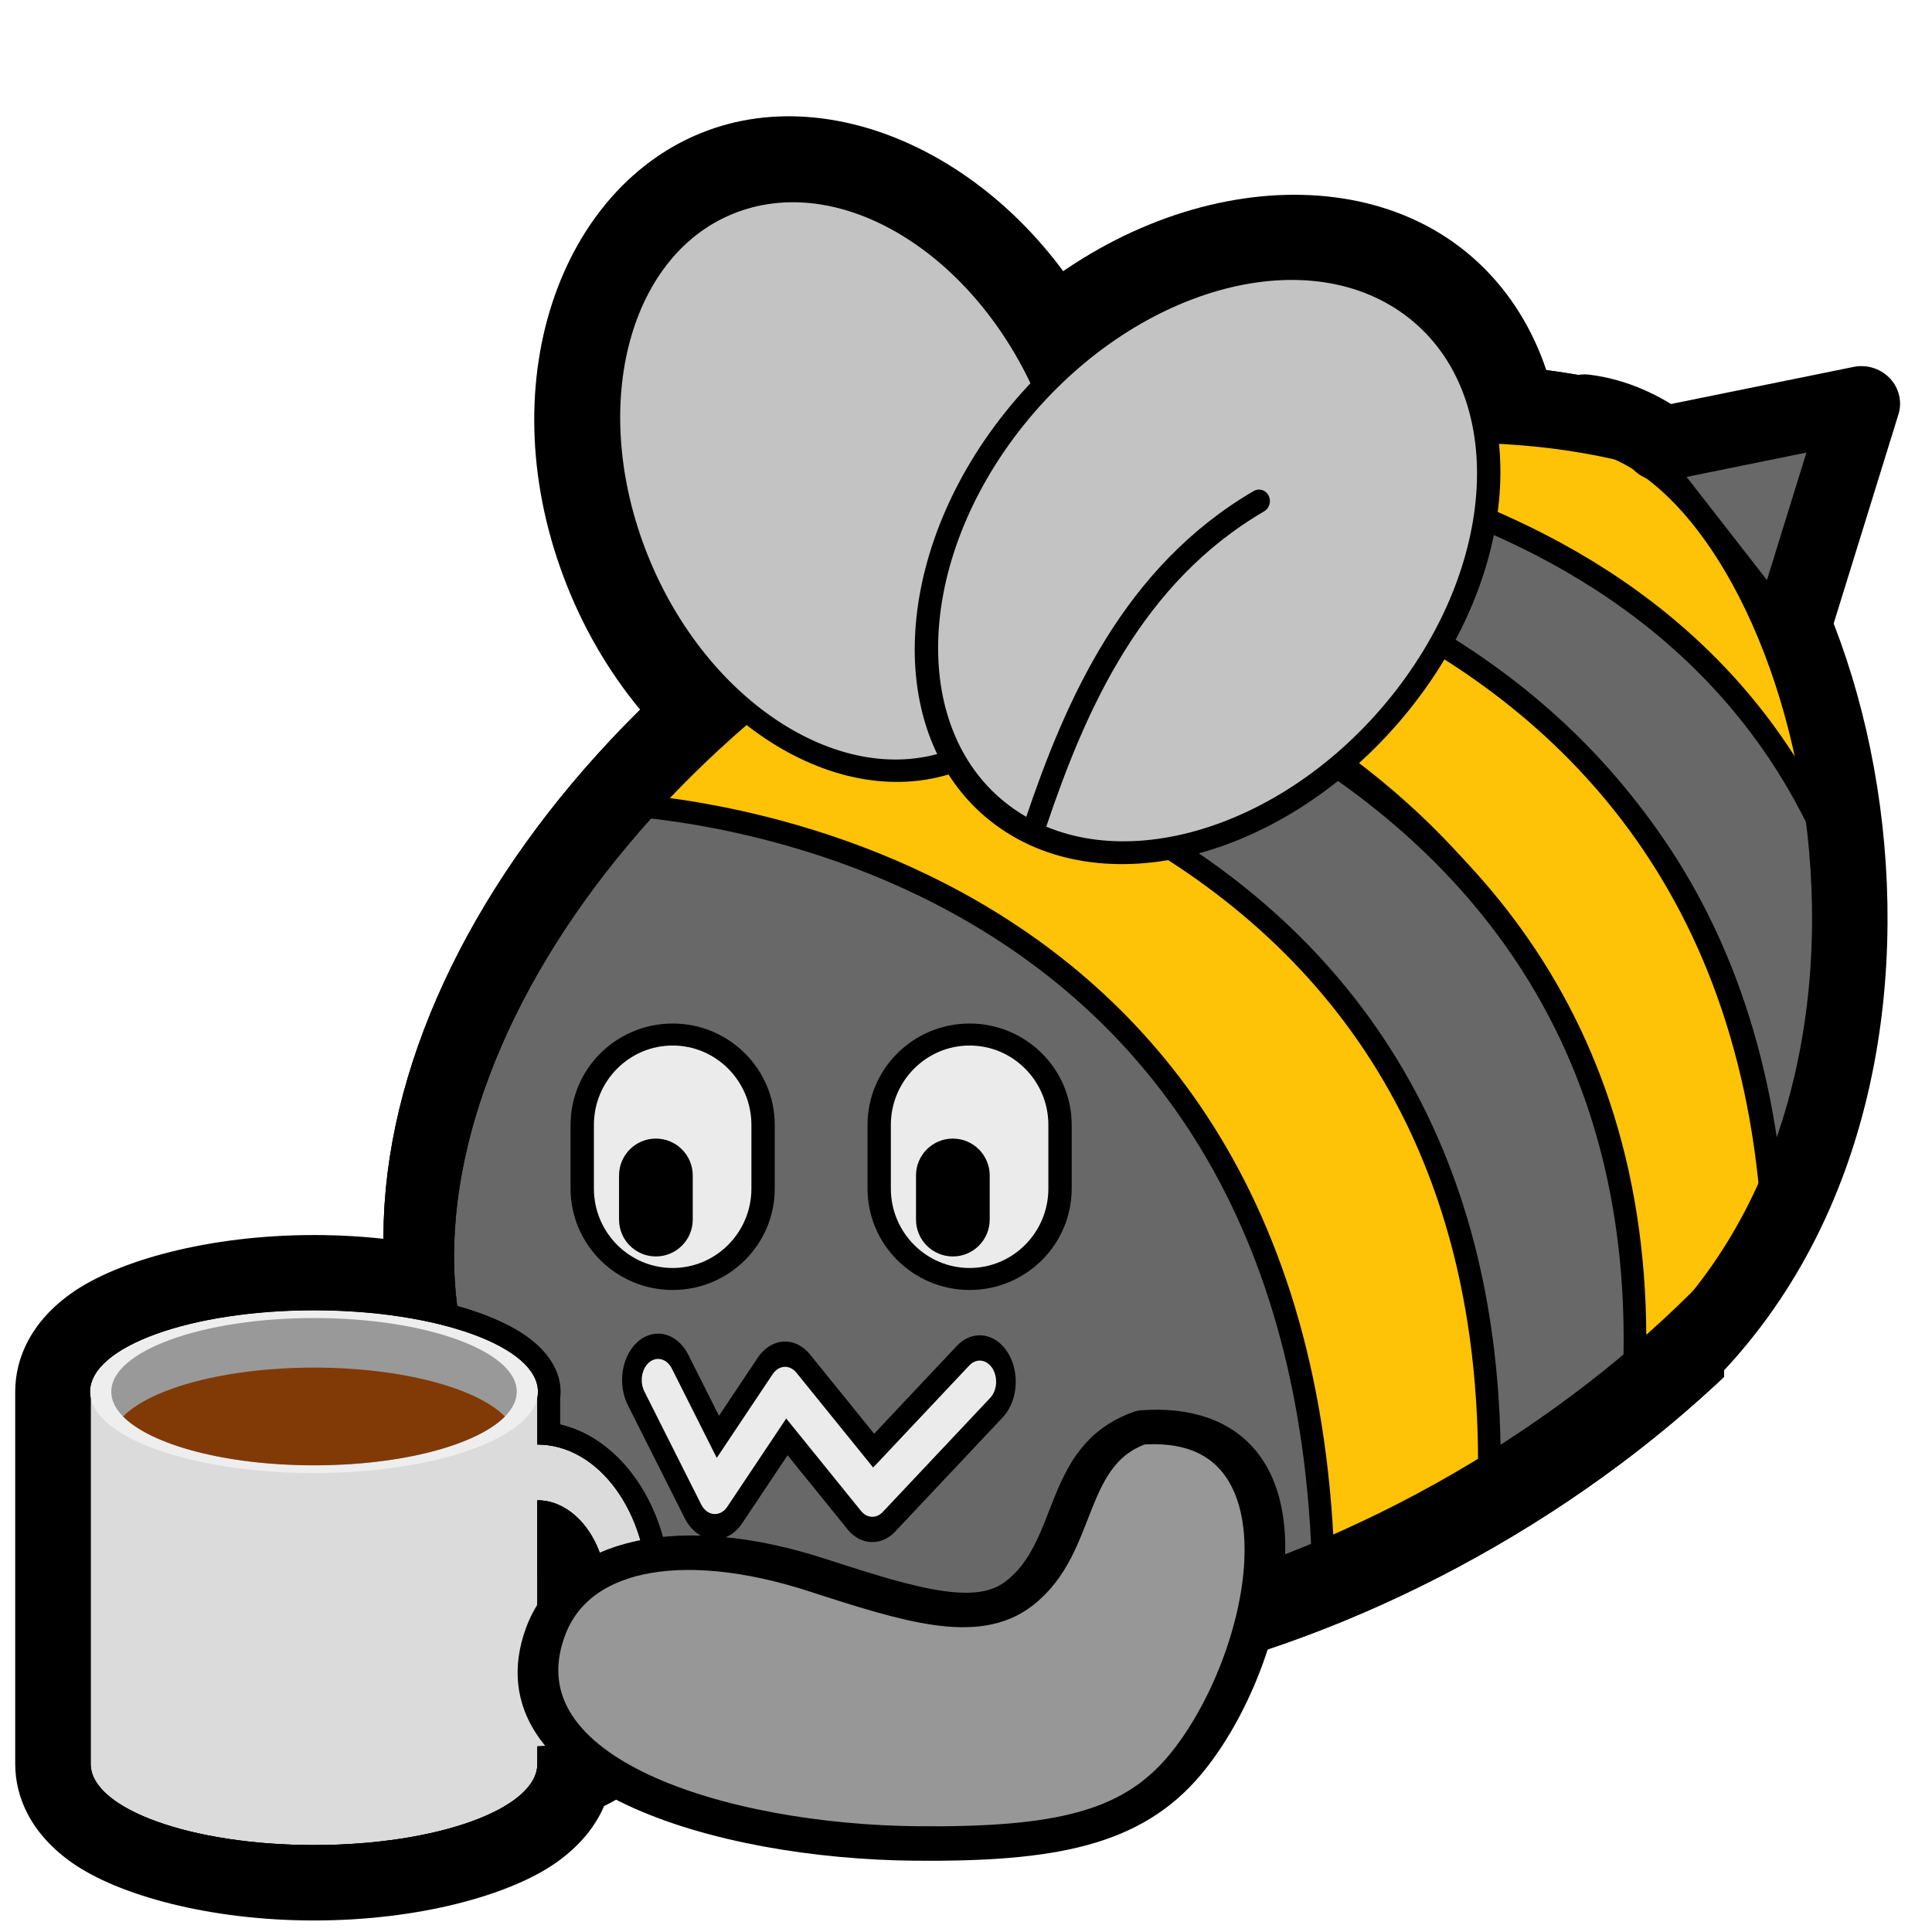
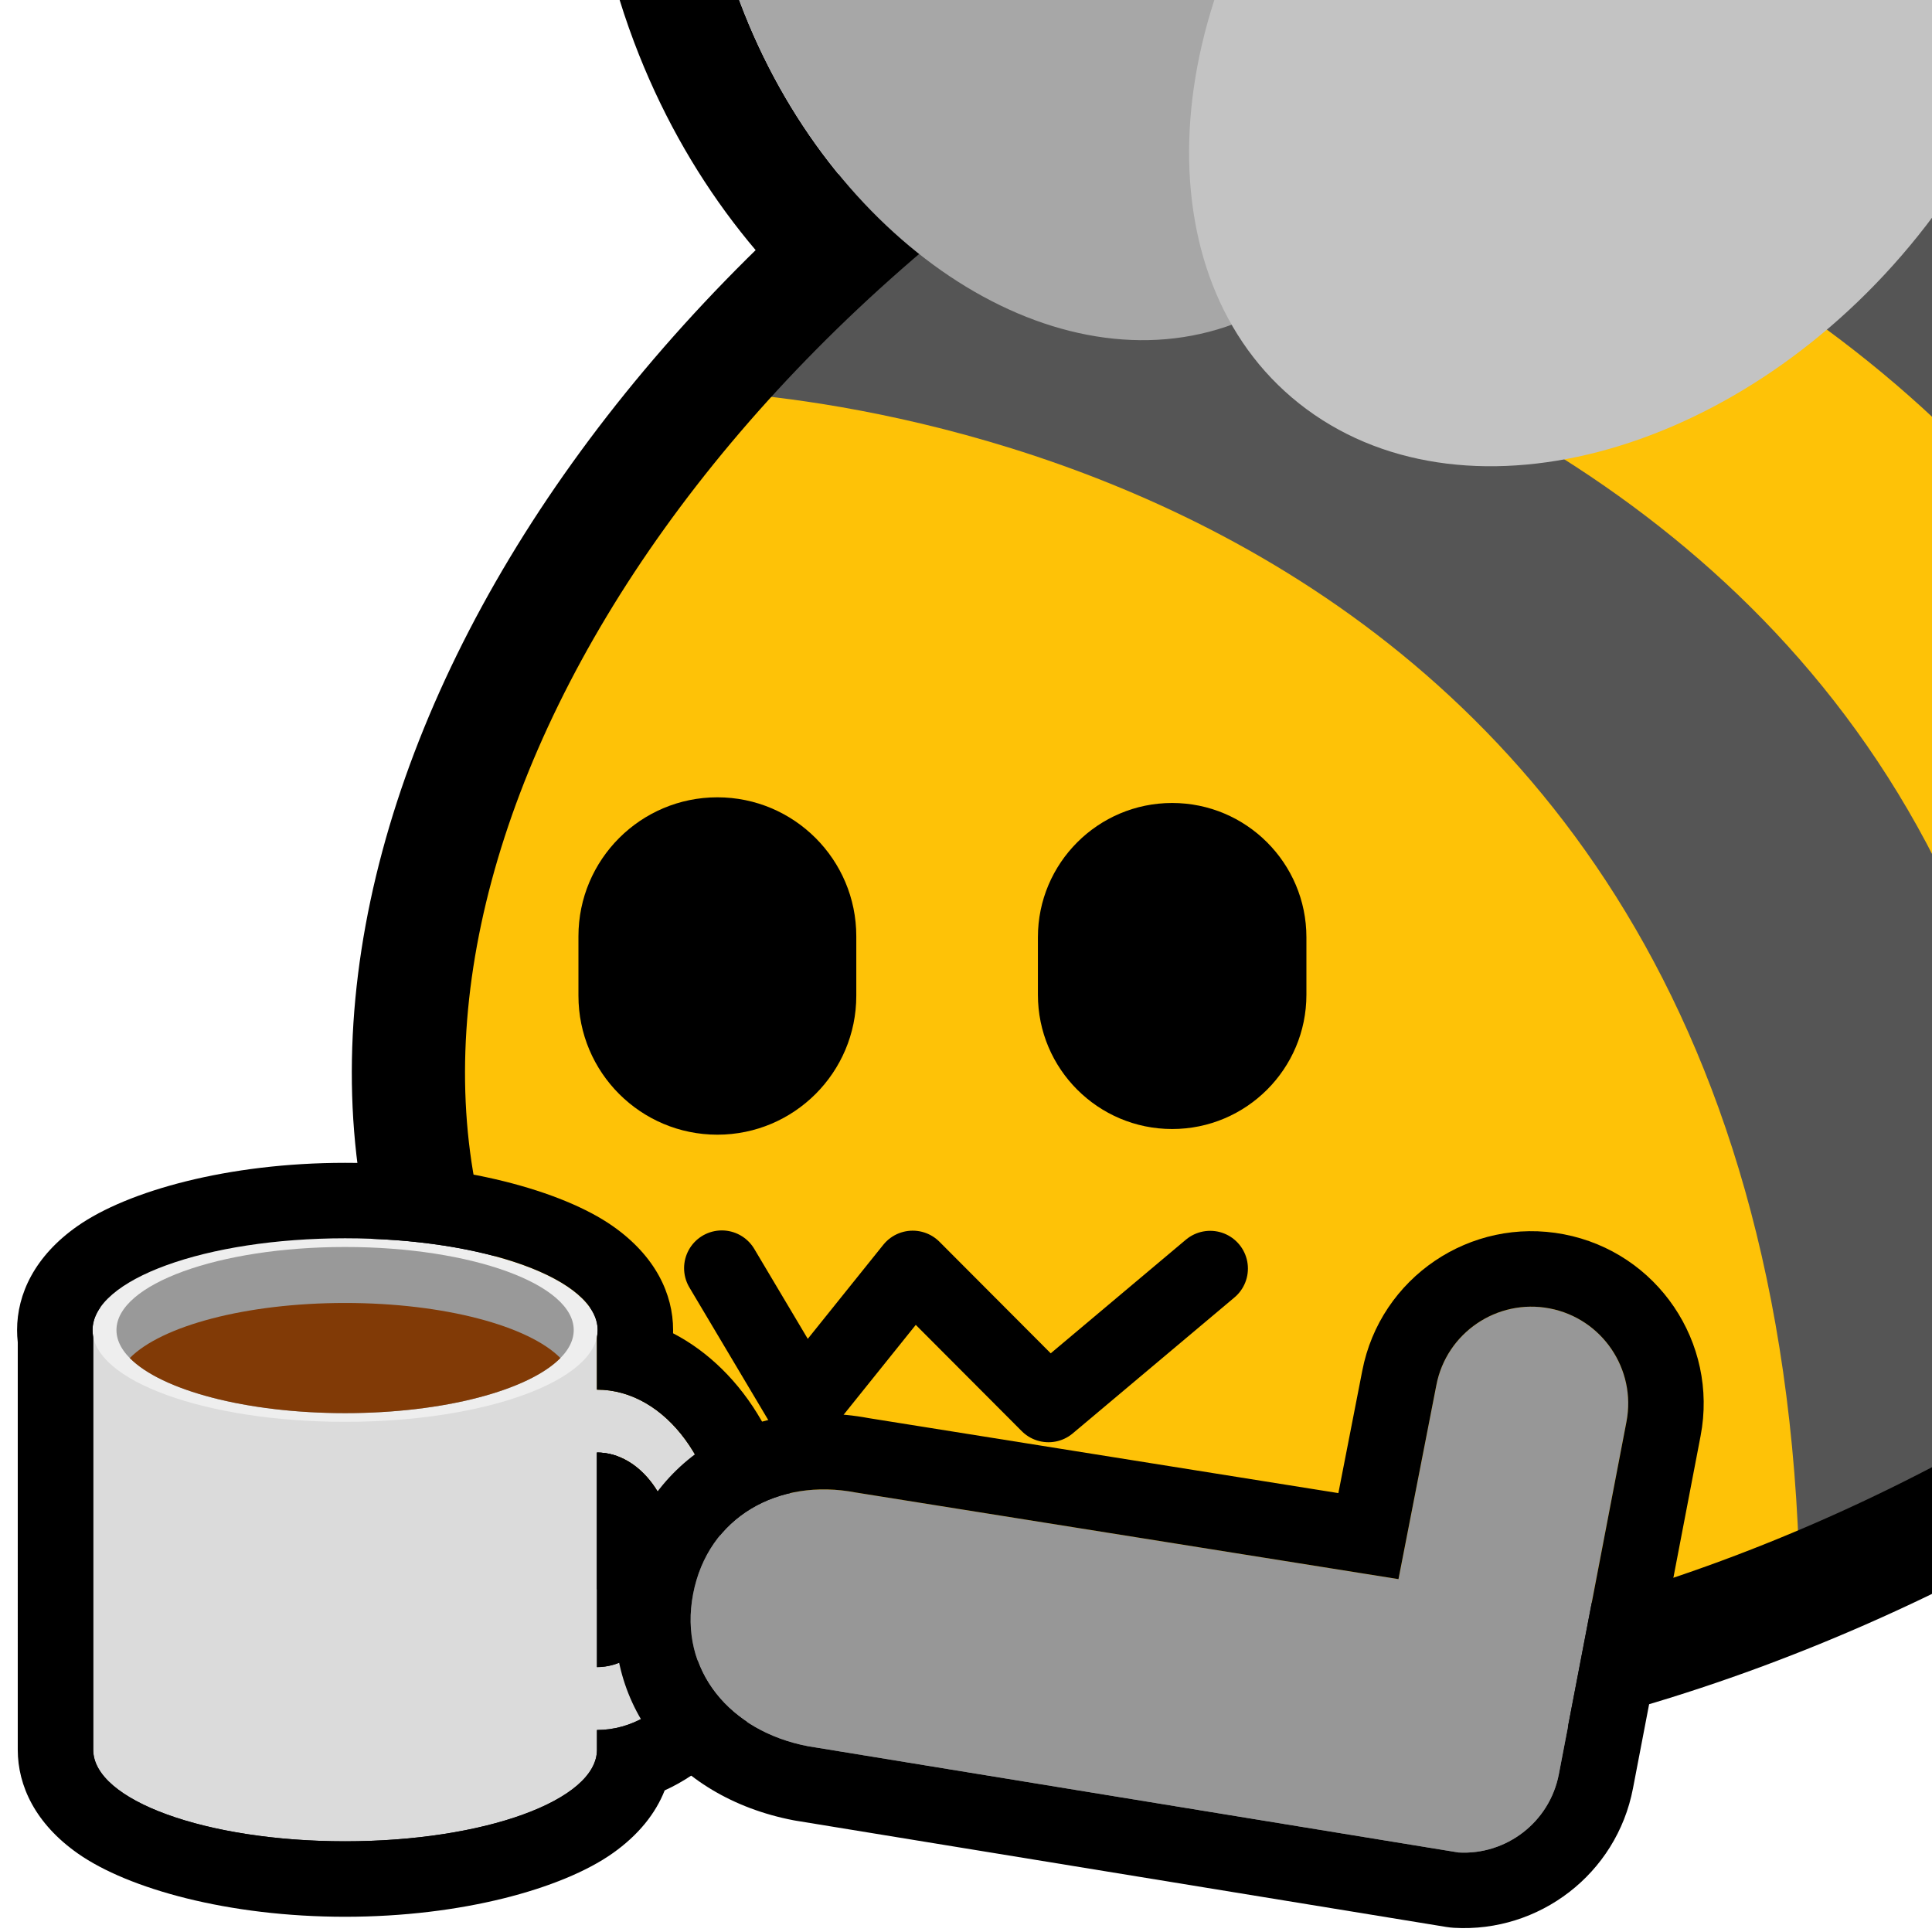
<svg xmlns="http://www.w3.org/2000/svg" width="100%" height="100%" viewBox="0 0 256 256" version="1.1" xml:space="preserve" style="fill-rule:evenodd;clip-rule:evenodd;stroke-linecap:round;stroke-linejoin:round;stroke-miterlimit:1.5;">
-   <g transform="matrix(1,0,0,1,0,-1124)">
-     <g id="blobbee_mug" transform="matrix(1,0,0,1,0,1124.35)">
-       <rect x="0" y="0" width="256" height="256" style="fill:none;" />
-       <g id="Mug-outline" transform="matrix(1.04721,0,0,1.04721,-7.11329,-1290.26)">
-         <path d="M84.329,1407.54C92.288,1411.93 98.342,1421.63 98.342,1433.63C98.342,1446.17 91.724,1456.2 83.23,1460.28C82.128,1462.86 80.154,1465.34 77.106,1467.48C71.353,1471.51 59.874,1474.76 46.525,1474.76C33.175,1474.76 21.697,1471.51 15.943,1467.48C10.802,1463.88 8.717,1459.28 8.717,1454.94L8.717,1407.85C8.717,1403.51 10.802,1398.91 15.943,1395.31C21.697,1391.28 33.175,1388.03 46.525,1388.03C59.874,1388.03 71.353,1391.28 77.106,1395.31C82.125,1398.83 84.231,1403.29 84.329,1407.54ZM18.266,1407.85L18.266,1454.94C18.266,1460.61 30.929,1465.21 46.525,1465.21C62.121,1465.21 74.783,1460.61 74.783,1454.94L74.783,1452.72C82.515,1452.72 88.793,1444.16 88.793,1433.63C88.793,1423.09 82.515,1414.53 74.783,1414.53L74.783,1407.85C74.783,1402.18 62.121,1397.58 46.525,1397.58C30.929,1397.58 18.266,1402.18 18.266,1407.85ZM74.783,1445.66L74.783,1421.59C79.658,1421.59 83.615,1426.98 83.615,1433.63C83.615,1440.27 79.658,1445.66 74.783,1445.66Z" />
-       </g>
-       <g id="Bee" transform="matrix(0.887478,0,0,0.887478,40.7668,14.7556)">
-         <clipPath id="_clip1">
-           <path d="M211.459,180.054L211.81,292.616L-149.134,300.059L-149.079,-101.624L191.49,-98.989L191.49,45.116C226.297,46.697 254.291,135.553 211.459,180.054" />
-         </clipPath>
-         <g clip-path="url(#_clip1)">
-           <g id="Sting" transform="matrix(0.78314,0.139967,-0.135634,0.7589,67.2303,-21.11)">
-             <path d="M189.771,56.854L238.765,34.355L235.05,81.388" style="fill:rgb(104,104,104);stroke:black;stroke-width:14.38px;" />
-           </g>
-           <g id="Body" transform="matrix(0.994109,-0.573949,0.761422,1.28301,-120.17,92.6047)">
-             <ellipse cx="168.926" cy="110.515" rx="107.942" ry="55.376" style="fill:rgb(104,104,104);stroke:black;stroke-width:8.42px;" />
-           </g>
-           <g id="Wings-outline" transform="matrix(0.959562,0.127262,-0.127262,0.959562,7.56883,-6.44254)">
-             <g transform="matrix(1.17688,-0.575088,0.651434,1.21399,-55.8934,35.953)">
-               <path d="M87.471,13.094C105.77,13.094 122.065,31.227 122.065,54.87C122.065,78.897 105.392,97.287 86.795,97.287C68.496,97.287 52.201,79.154 52.201,55.512C52.201,31.484 68.873,13.094 87.471,13.094ZM87.133,21.55C72.762,21.55 61.095,36.624 61.095,55.191C61.095,73.758 72.762,88.832 87.133,88.832C101.504,88.832 113.171,73.758 113.171,55.191C113.171,36.624 101.504,21.55 87.133,21.55Z" />
-             </g>
-             <g transform="matrix(1.24343,0.685066,-0.776012,1.28263,74.2693,-72.8119)">
-               <path d="M86.8,13.778C105.069,13.778 121.378,31.903 121.378,55.505C121.378,78.73 105.442,96.603 87.465,96.603C69.197,96.603 52.888,78.478 52.888,54.876C52.888,31.651 68.824,13.778 86.8,13.778ZM87.133,21.55C72.762,21.55 61.095,36.624 61.095,55.191C61.095,73.758 72.762,88.832 87.133,88.832C101.504,88.832 113.171,73.758 113.171,55.191C113.171,36.624 101.504,21.55 87.133,21.55Z" />
-             </g>
-           </g>
-           <g id="Stripes" transform="matrix(1,0,0,1,4.4273,10.012)">
-             <g transform="matrix(1,-7.43708e-18,-7.43708e-18,1,92.3462,-63.8411)">
-               <path d="M37.588,107.021C36.302,108.044 130.102,103.736 138.911,199.269C185.818,73.536 38.054,97.55 37.588,107.021Z" style="fill:rgb(254,194,7);stroke:black;stroke-width:3.38px;" />
-             </g>
-             <g transform="matrix(1,-7.43708e-18,-7.43708e-18,1,73.4912,-52.6421)">
-               <path d="M157.766,189.064C152.141,96.884 58.714,94.709 59.225,91.972L24.408,104.867C24.408,104.867 137.219,103.115 141.236,211.738L154.889,190.72" style="fill:rgb(104,104,104);stroke:black;stroke-width:3.38px;" />
-             </g>
-             <g transform="matrix(1,-7.43708e-18,-7.43708e-18,1,55.5726,-39.8214)">
-               <path d="M138.184,221.282L158.96,198.917C155.015,90.156 39.958,88.264 39.959,88.304L21.516,99.184C21.345,99.215 140.506,108.796 138.184,221.282Z" style="fill:rgb(254,194,7);stroke:black;stroke-width:3.38px;" />
-             </g>
-             <g transform="matrix(1,-7.43708e-18,-7.43708e-18,1,25.9786,-19.0024)">
-               <path d="M52.67,78.448L32.777,93.969C32.777,93.969 147.14,105.355 145.924,216.369L167.401,201.973C175.368,91.857 51.46,79.379 49.702,80.764" style="fill:rgb(104,104,104);stroke:black;stroke-width:3.38px;" />
-             </g>
-             <g transform="matrix(1,-7.43708e-18,-7.43708e-18,1,-0.424026,-0.546032)">
-               <path d="M54.907,77.629L39.992,93.485C39.992,93.485 145.269,94.435 147.67,208.921L172.327,197.913C176.533,83.454 58.325,78.845 54.907,77.629Z" style="fill:rgb(254,194,7);stroke:black;stroke-width:3.38px;" />
-             </g>
-           </g>
-           <g id="Body-outline" transform="matrix(0.994109,-0.573949,0.761422,1.28301,-120.17,92.6047)">
-             <ellipse cx="168.926" cy="110.515" rx="107.942" ry="55.376" style="fill:none;stroke:black;stroke-width:8.42px;" />
-           </g>
-           <g id="Wings" transform="matrix(0.959562,0.127262,-0.127262,0.959562,7.56883,-6.44254)">
-             <g id="Back-wing" transform="matrix(1.17688,-0.575088,0.651434,1.21399,-55.8934,35.953)">
-               <ellipse cx="87.133" cy="55.191" rx="26.038" ry="33.641" style="fill:rgb(195,195,195);stroke:black;stroke-width:2.55px;" />
-             </g>
-             <g id="Front-wing" transform="matrix(0.946806,0,0,0.999012,5.86837,0.313874)">
-               <g id="Front-wing-main" transform="matrix(1.31328,0.685743,-0.81961,1.2839,72.2439,-73.1981)">
-                 <ellipse cx="87.133" cy="55.191" rx="26.038" ry="33.641" style="fill:rgb(195,195,195);stroke:black;stroke-width:2.44px;" />
-               </g>
-               <path id="Front-wing-line" d="M119.334,101.013C123.249,82.03 129.669,61.104 148.451,47.276" style="fill:none;stroke:black;stroke-width:3.59px;" />
-             </g>
-           </g>
-           <g id="Face" transform="matrix(1,0,0,1,-3.8947,1.36785)">
-             <g id="Mouth" transform="matrix(0.658566,-1.17246e-18,-3.87825e-17,0.848272,3.90699,42.2986)">
-               <path d="M79.429,171.352L92.31,191.237L108.219,172.744L128,191.722L152.351,171.648" style="fill:none;stroke:black;stroke-width:16.32px;stroke-miterlimit:2;" />
-               <path d="M79.429,171.352L92.31,191.237L108.219,172.744L128,191.722L152.351,171.648" style="fill:none;stroke:rgb(235,235,235);stroke-width:7.42px;" />
-             </g>
-             <g id="Eyes" transform="matrix(0.934011,0.13629,-0.13629,0.934011,50.6896,-3.80844)">
-               <g id="Right-eye" transform="matrix(1.4375,-0.209757,0.197806,1.35559,-152.493,29.6724)">
-                 <path d="M154.615,113.255C154.615,107.493 150.203,102.815 144.77,102.815C139.336,102.815 134.924,107.493 134.924,113.255L134.924,120.6C134.924,126.362 139.336,131.04 144.77,131.04C150.203,131.04 154.615,126.362 154.615,120.6L154.615,113.255Z" style="fill:rgb(235,235,235);stroke:black;stroke-width:2.54px;" />
-               </g>
-               <g id="Right-eye1" transform="matrix(0.585857,-0.0854874,0.0953715,0.653594,-18.9161,100.528)">
-                 <path d="M154.615,111.64C154.615,106.77 150.203,102.815 144.77,102.815C139.336,102.815 134.924,106.77 134.924,111.64L134.924,122.216C134.924,127.086 139.336,131.04 144.77,131.04C150.203,131.04 154.615,127.086 154.615,122.216L154.615,111.64Z" />
-               </g>
-               <g id="Left-eye" transform="matrix(1.4375,-0.209757,0.197806,1.35559,-198.973,36.4548)">
-                 <path d="M154.615,113.255C154.615,107.493 150.203,102.815 144.77,102.815C139.336,102.815 134.924,107.493 134.924,113.255L134.924,120.6C134.924,126.362 139.336,131.04 144.77,131.04C150.203,131.04 154.615,126.362 154.615,120.6L154.615,113.255Z" style="fill:rgb(235,235,235);stroke:black;stroke-width:2.54px;" />
-               </g>
-               <g id="Right-eye2" transform="matrix(0.585857,-0.0854874,0.0953715,0.653594,-65.3963,107.31)">
-                 <path d="M154.615,111.64C154.615,106.77 150.203,102.815 144.77,102.815C139.336,102.815 134.924,106.77 134.924,111.64L134.924,122.216C134.924,127.086 139.336,131.04 144.77,131.04C150.203,131.04 154.615,127.086 154.615,122.216L154.615,111.64Z" />
-               </g>
-             </g>
-           </g>
-         </g>
-       </g>
-       <g id="Body-stroke" transform="matrix(1.30224,0,0,1.30224,-492.209,-1826.32)">
-         <path d="M537.043,1444.11C560.795,1446.95 580.23,1507.87 550.251,1539.35" style="fill:none;stroke:black;stroke-width:2.3px;" />
-       </g>
-       <g id="Body-stroke1" transform="matrix(1.30224,0,0,1.30224,-492.209,-1826.32)">
-         <path d="M539.2,1444.11C562.952,1446.95 580.23,1507.87 550.251,1539.35" style="fill:none;stroke:black;stroke-width:7.68px;" />
-       </g>
-       <g id="Sting1" transform="matrix(0.526379,0.0827424,-0.0801813,0.510086,123.768,15.8076)">
-         <path d="M191.017,52.697L238.765,34.355L230.765,91.133" style="fill:rgb(104,104,104);stroke:black;stroke-width:19.06px;" />
-       </g>
-       <g id="Mug" transform="matrix(1.04721,0,0,1.04721,-0.25485,18.6235)">
-         <g id="Outer-mug" transform="matrix(1,0,0,1,0,-1224.93)">
-           <path d="M68.234,1389.59C75.966,1389.59 82.244,1398.15 82.244,1408.69C82.244,1419.22 75.966,1427.78 68.234,1427.78L68.234,1430C68.234,1435.67 55.572,1440.27 39.976,1440.27C24.379,1440.27 11.717,1435.67 11.717,1430L11.717,1382.91L68.234,1382.91L68.234,1389.59ZM68.234,1420.72C73.109,1420.72 77.066,1415.33 77.066,1408.69C77.066,1402.04 73.109,1396.65 68.234,1396.65L68.234,1420.72Z" style="fill:rgb(219,219,219);" />
-           <path d="M71.091,1430.32C70.974,1432.7 69.548,1435.08 66.722,1437.06C61.702,1440.58 51.622,1443.13 39.976,1443.13C28.329,1443.13 18.249,1440.58 13.23,1437.06C10.277,1435 8.852,1432.49 8.852,1430L8.852,1382.91C8.852,1381.33 10.135,1380.04 11.717,1380.04L68.234,1380.04C69.816,1380.04 71.099,1381.33 71.099,1382.91L71.099,1387.05C78.869,1388.83 85.108,1397.69 85.108,1408.69C85.108,1419.69 78.865,1428.55 71.091,1430.32ZM68.234,1389.59L68.234,1382.91L11.717,1382.91L11.717,1430C11.717,1435.67 24.379,1440.27 39.976,1440.27C55.572,1440.27 68.234,1435.67 68.234,1430L68.234,1427.78C75.966,1427.78 82.244,1419.22 82.244,1408.69C82.244,1398.15 75.966,1389.59 68.234,1389.59ZM68.234,1420.72L68.234,1396.65C73.109,1396.65 77.066,1402.04 77.066,1408.69C77.066,1415.33 73.109,1420.72 68.234,1420.72ZM71.099,1416.68C71.486,1416.34 71.844,1415.94 72.168,1415.5C73.447,1413.76 74.201,1411.34 74.201,1408.69C74.201,1406.03 73.447,1403.61 72.168,1401.87C71.844,1401.43 71.486,1401.03 71.099,1400.69L71.099,1416.68Z" />
-         </g>
-         <g id="Rim" transform="matrix(0.901487,0,0,0.901487,-2.05534,-1094.59)">
-           <ellipse cx="46.624" cy="1389.44" rx="31.431" ry="11.421" style="fill:rgb(238,238,238);" />
-         </g>
-         <g id="Inner-mug" transform="matrix(0.816118,0,0,0.816118,1.92495,-975.973)">
-           <ellipse cx="46.624" cy="1389.44" rx="31.431" ry="11.421" style="fill:rgb(153,153,153);" />
-         </g>
-         <g id="Coffee" transform="matrix(1.04678,0,0,1.04678,-1.87015,-1289.63)">
-           <path d="M16.898,1385.91C20.29,1382.47 29.347,1380 39.976,1380C50.604,1380 59.661,1382.47 63.053,1385.91C59.661,1389.35 50.604,1391.81 39.976,1391.81C29.347,1391.81 20.29,1389.35 16.898,1385.91Z" style="fill:rgb(129,58,6);" />
-         </g>
-         <g id="Mug-outline-thin" transform="matrix(0.954915,0,0,0.954915,0.24336,-1187.49)">
-           <path d="M74.193,1458.64C74.07,1461.14 72.576,1463.63 69.617,1465.7C64.361,1469.39 53.805,1472.06 41.608,1472.06C29.412,1472.06 18.856,1469.39 13.599,1465.7C10.508,1463.54 9.016,1460.91 9.016,1458.31L9.016,1410.05L9.016,1410.05C8.962,1409.7 8.935,1409.35 8.935,1408.99C8.935,1406.38 10.431,1403.75 13.528,1401.58C18.798,1397.89 29.381,1395.21 41.608,1395.21C53.836,1395.21 64.418,1397.89 69.688,1401.58C72.786,1403.75 74.281,1406.38 74.281,1408.99C74.281,1409.35 74.254,1409.7 74.201,1410.05C74.201,1410.05 74.201,1413.33 74.201,1413.33C82.338,1415.19 88.872,1424.47 88.872,1435.99C88.872,1447.51 82.333,1456.79 74.193,1458.64ZM12.016,1409.79L12.016,1458.31C12.016,1464.24 25.276,1469.06 41.608,1469.06C57.941,1469.06 71.201,1464.24 71.201,1458.31L71.201,1455.98C79.298,1455.98 85.872,1447.02 85.872,1435.99C85.872,1424.95 79.298,1415.99 71.201,1415.99L71.201,1409.79C71.254,1409.53 71.281,1409.26 71.281,1408.99C71.281,1403.04 57.985,1398.21 41.608,1398.21C25.231,1398.21 11.935,1403.04 11.935,1408.99C11.935,1409.26 11.962,1409.53 12.016,1409.79ZM71.201,1448.59L71.201,1423.38C76.306,1423.38 80.45,1429.03 80.45,1435.99C80.45,1442.94 76.306,1448.59 71.201,1448.59ZM74.201,1444.36C74.606,1444 74.981,1443.59 75.321,1443.12C76.659,1441.3 77.45,1438.77 77.45,1435.99C77.45,1433.2 76.659,1430.67 75.321,1428.85C74.981,1428.38 74.606,1427.97 74.201,1427.61L74.201,1444.36Z" />
-         </g>
-       </g>
-       <g id="Arm" transform="matrix(2.12628,-0.427135,0.356842,1.77636,-192.815,-106.58)">
-         <path d="M128.697,197.227C139.854,198.934 133.797,215.823 127.214,222.098C123.277,225.851 118.51,225.897 110.264,223.828C98.536,220.884 85.763,212.694 90.545,203.32C93.174,198.167 99.766,197.924 107.573,203.183C112.87,206.752 116.499,209.057 119.358,207.391C123.597,204.921 123.591,198.041 128.697,197.227Z" style="fill:rgb(151,151,151);stroke:black;stroke-width:2.5px;" />
+   <rect id="blobbee_mug" x="0" y="0" width="256" height="256" style="fill:none;" />
+   <clipPath id="_clip1">
+     <rect x="0" y="0" width="256" height="256" />
+   </clipPath>
+   <g clip-path="url(#_clip1)">
+     <path id="Wings-outline" d="M156.902,59.708C129.065,62.422 97.449,41.187 84.028,5.602C68.683,-35.087 84.083,-75.347 114.432,-85.495C138.087,-93.404 166.844,-81.498 185.329,-56.266C212.177,-74.912 244.432,-77.257 265.424,-61.776C292.853,-41.548 294.933,4.366 265.843,40.638C237.208,76.342 191.253,86.226 164.254,66.316C161.555,64.325 159.104,62.114 156.902,59.708ZM163.201,43.032C165.691,47.381 169.007,51.183 173.157,54.243C194.848,70.24 231.136,59.939 254.141,31.254C277.146,2.569 278.213,-33.707 256.521,-49.704C236.599,-64.396 204.363,-56.904 181.414,-33.36C168.453,-61.92 141.479,-78.722 119.189,-71.269C95.605,-63.383 86.139,-31.311 98.063,0.309C109.988,31.928 138.817,51.196 162.402,43.311C162.67,43.221 162.936,43.128 163.201,43.032Z" />
+     <path id="Body" d="M153.948,1.873C234.775,-44.793 326.183,-39.231 357.943,14.285C389.703,67.802 349.866,149.137 269.039,195.803C188.211,242.469 96.804,236.907 65.044,183.391C33.283,129.874 73.12,48.539 153.948,1.873Z" style="fill:rgb(254,194,7);" />
+     <g id="Stripes">
+       <path d="M214.839,-16.143C213.085,-14.747 341.1,-20.628 353.122,109.755C417.141,-61.844 215.475,-29.069 214.839,-16.143Z" style="fill:rgb(85,85,85);" />
+       <path d="M353.122,111.111C345.447,-14.695 217.939,-17.662 218.636,-21.398L171.119,-3.799C171.119,-3.799 325.08,-6.19 330.564,142.056L349.196,113.372" style="fill:rgb(254,194,7);" />
+       <path d="M301.943,172.58L330.298,142.056C324.914,-6.379 167.886,-8.962 167.888,-8.907L142.717,5.942C142.483,5.984 305.112,19.06 301.943,172.58Z" style="fill:rgb(85,85,85);" />
+       <path d="M144.846,6.056L117.696,27.238C117.696,27.238 273.776,42.777 272.117,194.288L301.428,174.64C312.302,24.356 143.194,7.326 140.795,9.216" style="fill:rgb(254,194,7);" />
+       <path d="M111.865,30.126L91.509,51.766C91.509,51.766 235.189,53.063 238.466,209.312L272.117,194.288C277.858,38.077 116.53,31.787 111.865,30.126Z" style="fill:rgb(85,85,85);" />
+     </g>
+     <path id="Body-outline" d="M153.948,1.873C234.775,-44.793 326.183,-39.231 357.943,14.285C389.703,67.802 349.866,149.137 269.039,195.803C188.211,242.469 96.804,236.907 65.044,183.391C33.283,129.874 73.12,48.539 153.948,1.873Z" style="fill:none;stroke:black;stroke-width:15px;" />
+     <g id="Wings">
+       <path id="Back-wing" d="M119.189,-71.269C142.773,-79.155 171.602,-59.886 183.527,-28.267C195.452,3.352 185.986,35.425 162.402,43.311C138.817,51.196 109.988,31.928 98.063,0.309C86.139,-31.311 95.605,-63.383 119.189,-71.269Z" style="fill:rgb(167,167,167);" />
+       <path id="Front-wing" d="M256.521,-49.704C278.213,-33.707 277.146,2.569 254.141,31.254C231.136,59.939 194.848,70.24 173.157,54.243C151.465,38.247 152.532,1.971 175.537,-26.714C198.542,-55.399 234.83,-65.7 256.521,-49.704Z" style="fill:rgb(195,195,195);" />
+     </g>
+     <g id="Face">
+       <path id="Mouth" d="M95.645,168.037L106.421,186.154L120.941,168.069L138.928,186.104L160.355,168.09" style="fill:none;stroke:black;stroke-width:10px;" />
+       <g id="Eyes">
+         <path id="Right-eye" d="M173.106,124.189L173.106,131.811C173.106,141.63 165.135,149.601 155.317,149.601C145.499,149.601 137.528,141.63 137.528,131.811L137.528,124.189C137.528,114.37 145.499,106.399 155.317,106.399C165.135,106.399 173.106,114.37 173.106,124.189Z" />
+         <path id="Left-eye" d="M113.463,124.056L113.463,131.944C113.463,142.104 105.215,150.352 95.055,150.352C84.896,150.352 76.647,142.104 76.647,131.944L76.647,124.056C76.647,113.896 84.896,105.648 95.055,105.648C105.215,105.648 113.463,113.896 113.463,124.056Z" />
      </g>
    </g>
+     <g id="Mug">
+       <path id="Outer-mug" d="M79.1,184.133C88.231,184.133 95.645,194.237 95.645,206.683C95.645,219.129 88.231,229.233 79.1,229.233L79.1,231.856C79.1,238.548 64.146,243.982 45.727,243.982C27.308,243.982 12.353,238.548 12.353,231.856L12.353,176.24L79.1,176.24L79.1,184.133ZM79.1,220.899C84.857,220.899 89.53,214.529 89.53,206.683C89.53,198.837 84.857,192.467 79.1,192.467L79.1,220.899Z" style="fill:rgb(219,219,219);" />
+       <path d="M82.1,231.925C82.073,234.736 80.428,237.548 77.094,239.883C71.208,244.007 59.384,246.982 45.727,246.982C32.07,246.982 20.246,244.007 14.359,239.883C10.998,237.528 9.353,234.69 9.353,231.856L9.353,176.24C9.353,174.583 10.697,173.24 12.353,173.24L79.1,173.24C80.757,173.24 82.1,174.583 82.1,176.24L82.1,181.441C91.267,183.335 98.645,193.753 98.645,206.683C98.645,219.613 91.267,230.031 82.1,231.925ZM79.1,184.133L79.1,176.24L12.353,176.24L12.353,231.856C12.353,238.548 27.308,243.982 45.727,243.982C64.146,243.982 79.1,238.548 79.1,231.856L79.1,229.233C88.231,229.233 95.645,219.129 95.645,206.683C95.645,194.237 88.231,184.133 79.1,184.133ZM79.1,220.899L79.1,192.467C84.857,192.467 89.53,198.837 89.53,206.683C89.53,214.529 84.857,220.899 79.1,220.899ZM82.1,216.904C82.464,216.652 82.811,216.359 83.138,216.033C85.242,213.93 86.53,210.508 86.53,206.683C86.53,202.858 85.242,199.436 83.138,197.333C82.811,197.007 82.464,196.714 82.1,196.462L82.1,216.904Z" />
+       <ellipse id="Rim" cx="45.727" cy="176.24" rx="33.464" ry="12.159" style="fill:rgb(238,238,238);" />
+       <ellipse id="Inner-mug" cx="45.727" cy="176.24" rx="30.295" ry="11.008" style="fill:rgb(153,153,153);" />
+       <path id="Coffee" d="M17.197,179.949C21.39,175.696 32.587,172.65 45.727,172.65C58.866,172.65 70.063,175.696 74.256,179.949C70.063,184.202 58.866,187.248 45.727,187.248C32.587,187.248 21.39,184.202 17.197,179.949Z" style="fill:rgb(129,58,6);" />
+       <path id="Mug-outline" d="M89.184,176.668C98.504,181.486 105.645,192.741 105.645,206.683C105.645,221.175 97.93,232.763 88.072,237.238C86.893,240.232 84.653,243.135 81.11,245.616C74.456,250.278 61.167,253.982 45.727,253.982C30.287,253.982 16.997,250.278 10.343,245.616C4.689,241.656 2.353,236.622 2.353,231.856L2.354,177.863L2.353,177.858C2.293,177.321 2.263,176.782 2.263,176.24C2.263,171.468 4.603,166.429 10.263,162.464C16.932,157.791 30.252,154.081 45.727,154.081C61.202,154.081 74.521,157.791 81.191,162.464C86.851,166.429 89.19,171.468 89.19,176.24C89.19,176.383 89.188,176.526 89.184,176.668ZM12.353,177.14L12.353,231.856C12.353,238.548 27.308,243.982 45.727,243.982C64.146,243.982 79.1,238.548 79.1,231.856L79.1,229.233C88.231,229.233 95.645,219.129 95.645,206.683C95.645,194.237 88.231,184.133 79.1,184.133L79.1,177.14C79.16,176.843 79.19,176.542 79.19,176.24C79.19,169.529 64.196,164.081 45.727,164.081C27.258,164.081 12.263,169.529 12.263,176.24C12.263,176.542 12.294,176.843 12.353,177.14ZM79.1,220.899L79.1,192.467C84.857,192.467 89.53,198.837 89.53,206.683C89.53,214.529 84.857,220.899 79.1,220.899Z" />
+     </g>
+     <path id="Right-arm" d="M193.258,245.463L107.034,231.376C96.801,229.412 89.879,221.435 91.842,211.203C93.805,200.97 103.162,195.8 113.395,197.763L185.305,209.242L190.322,183.551C191.656,176.599 198.383,172.037 205.336,173.371C212.288,174.705 216.85,181.432 215.516,188.385L206.554,235.097C205.331,241.47 199.566,245.829 193.258,245.463Z" style="fill:rgb(151,151,151);" />
+     <path d="M191.645,255.332L105.422,241.245C105.331,241.23 105.24,241.214 105.15,241.197C89.191,238.135 78.959,225.277 82.021,209.318C85.067,193.444 99.256,184.943 115.112,187.91C115.112,187.91 177.342,197.844 177.342,197.844C177.342,197.844 180.507,181.636 180.507,181.636C182.895,169.28 194.858,161.178 207.22,163.55C219.593,165.924 227.711,177.896 225.337,190.269L216.375,236.981C214.196,248.337 203.919,256.099 192.678,255.446C192.332,255.426 191.987,255.388 191.645,255.332ZM193.258,245.463C199.566,245.829 205.331,241.47 206.554,235.097L215.516,188.385C216.85,181.432 212.288,174.705 205.336,173.371C198.383,172.037 191.656,176.599 190.322,183.551L185.305,209.242L113.395,197.763C103.162,195.8 93.805,200.97 91.842,211.203C89.879,221.435 96.801,229.412 107.034,231.376L193.258,245.463Z" />
  </g>
</svg>
